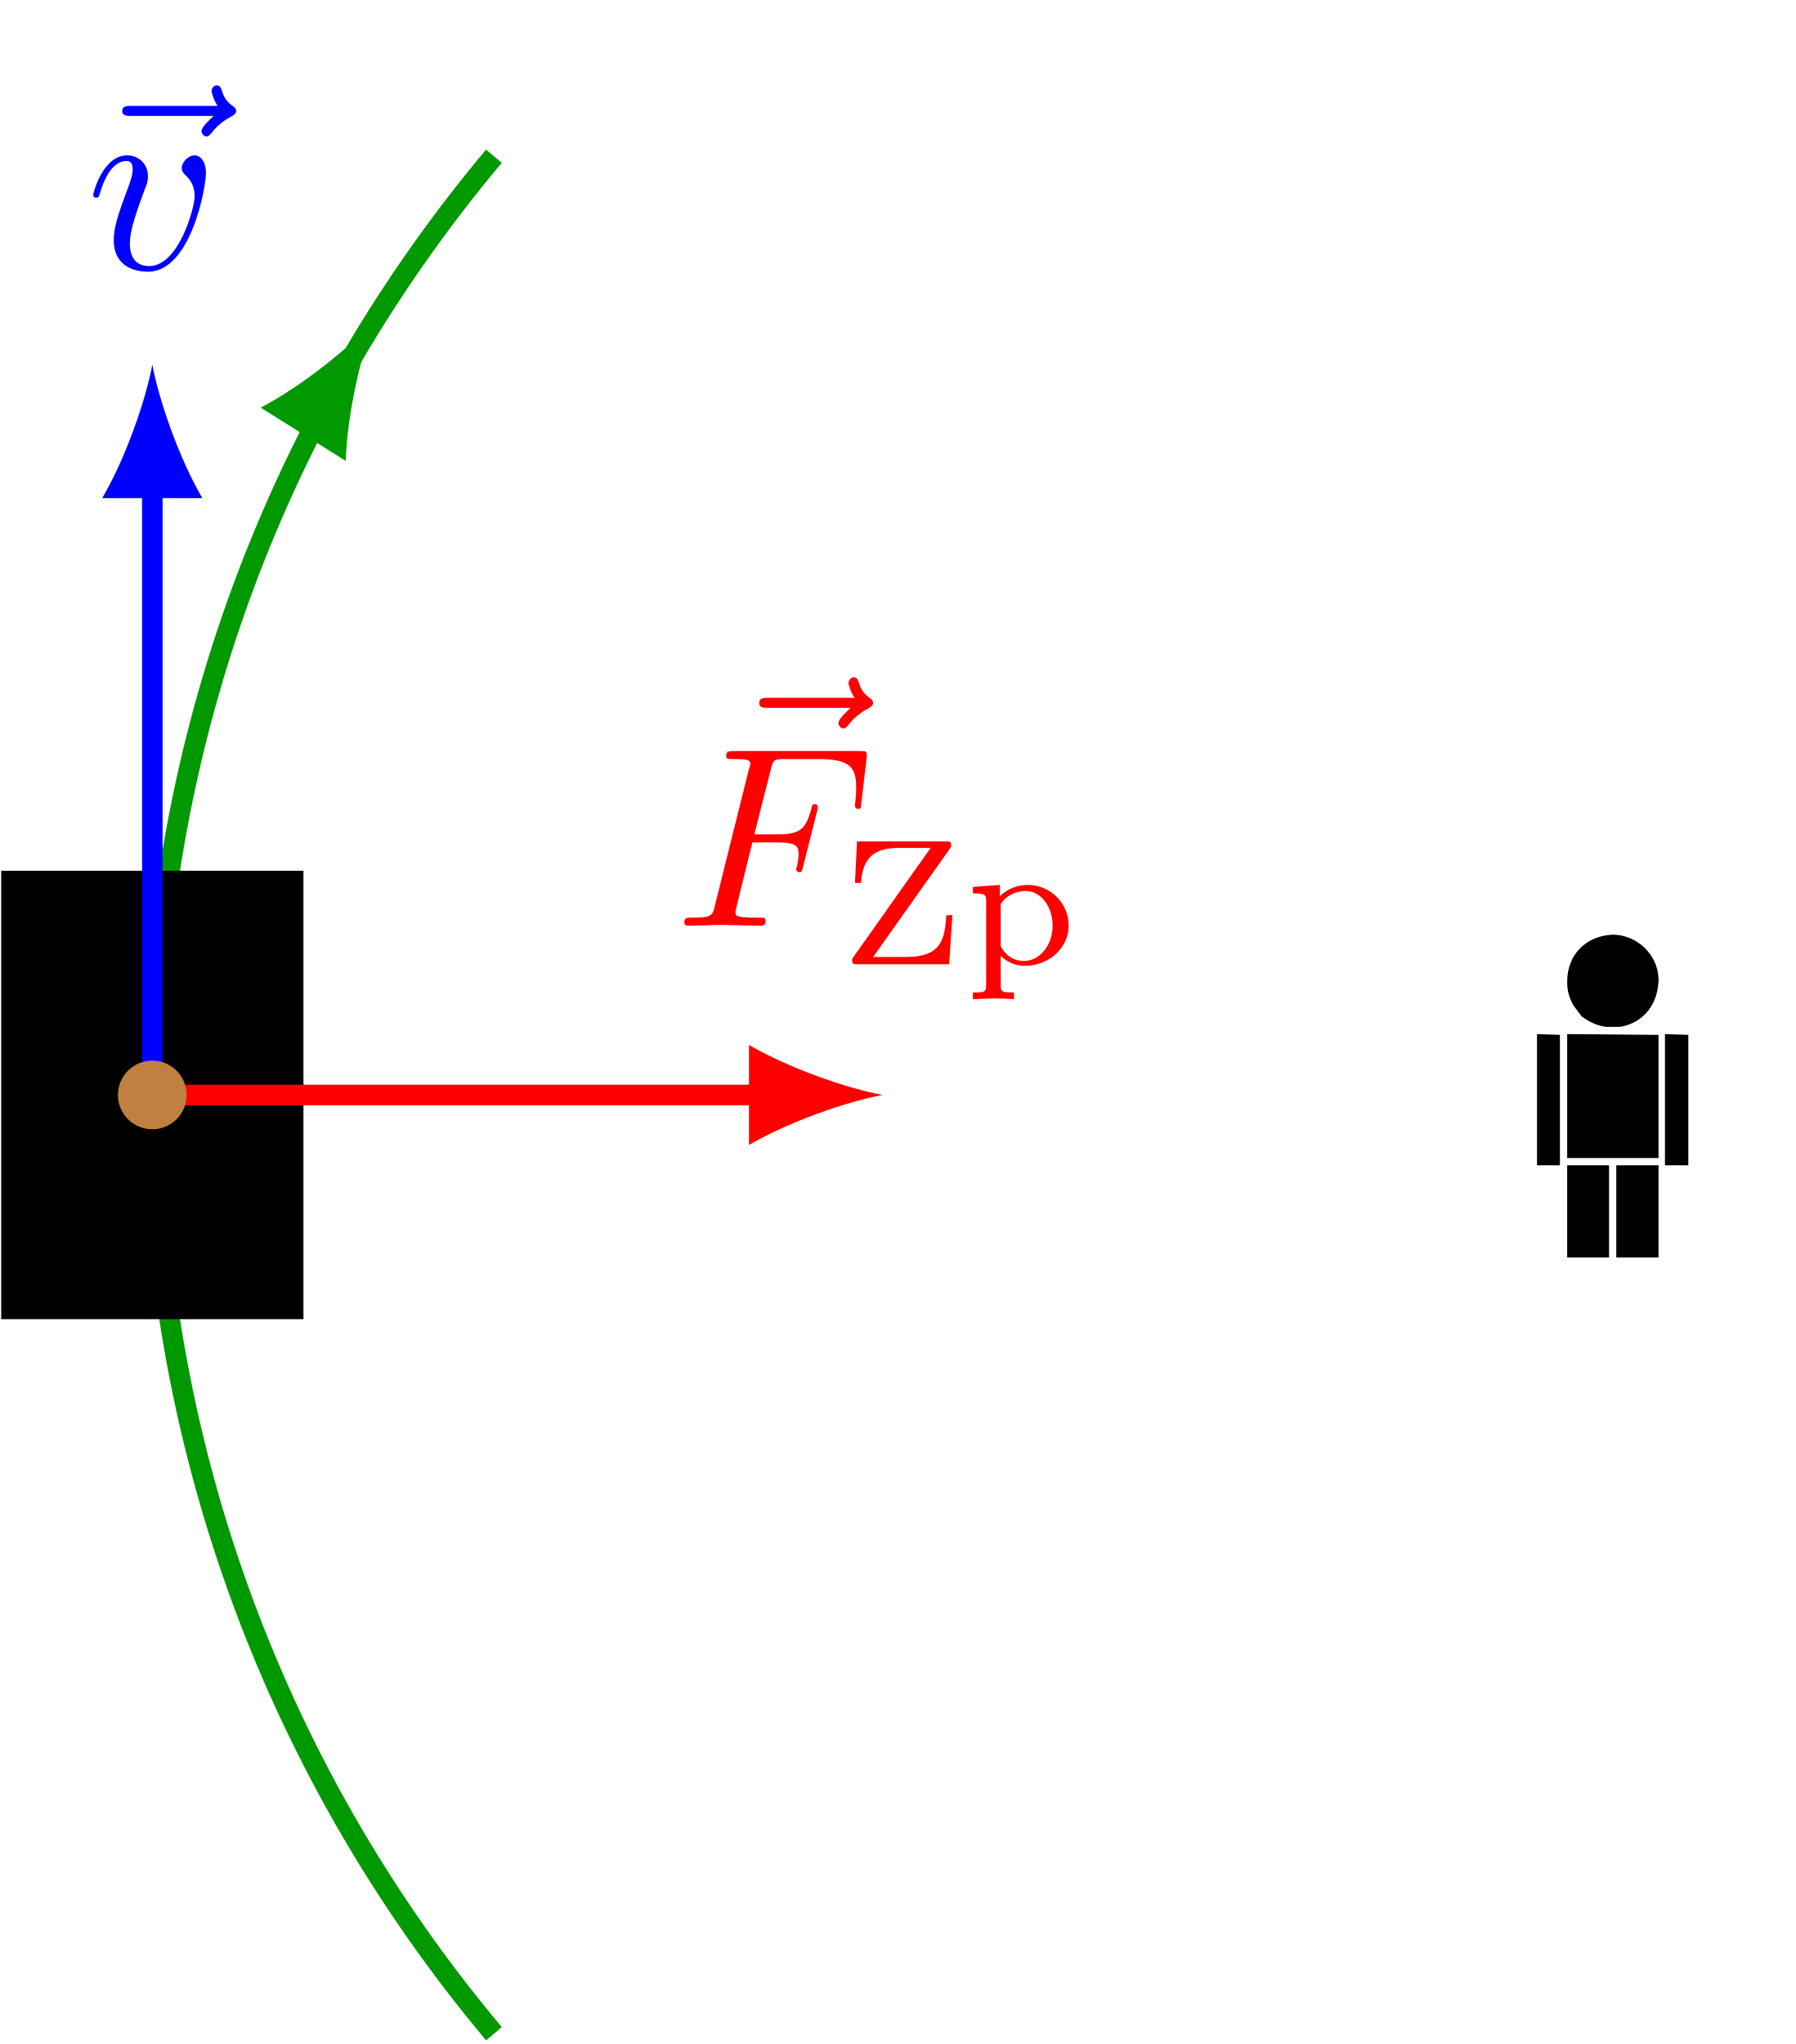
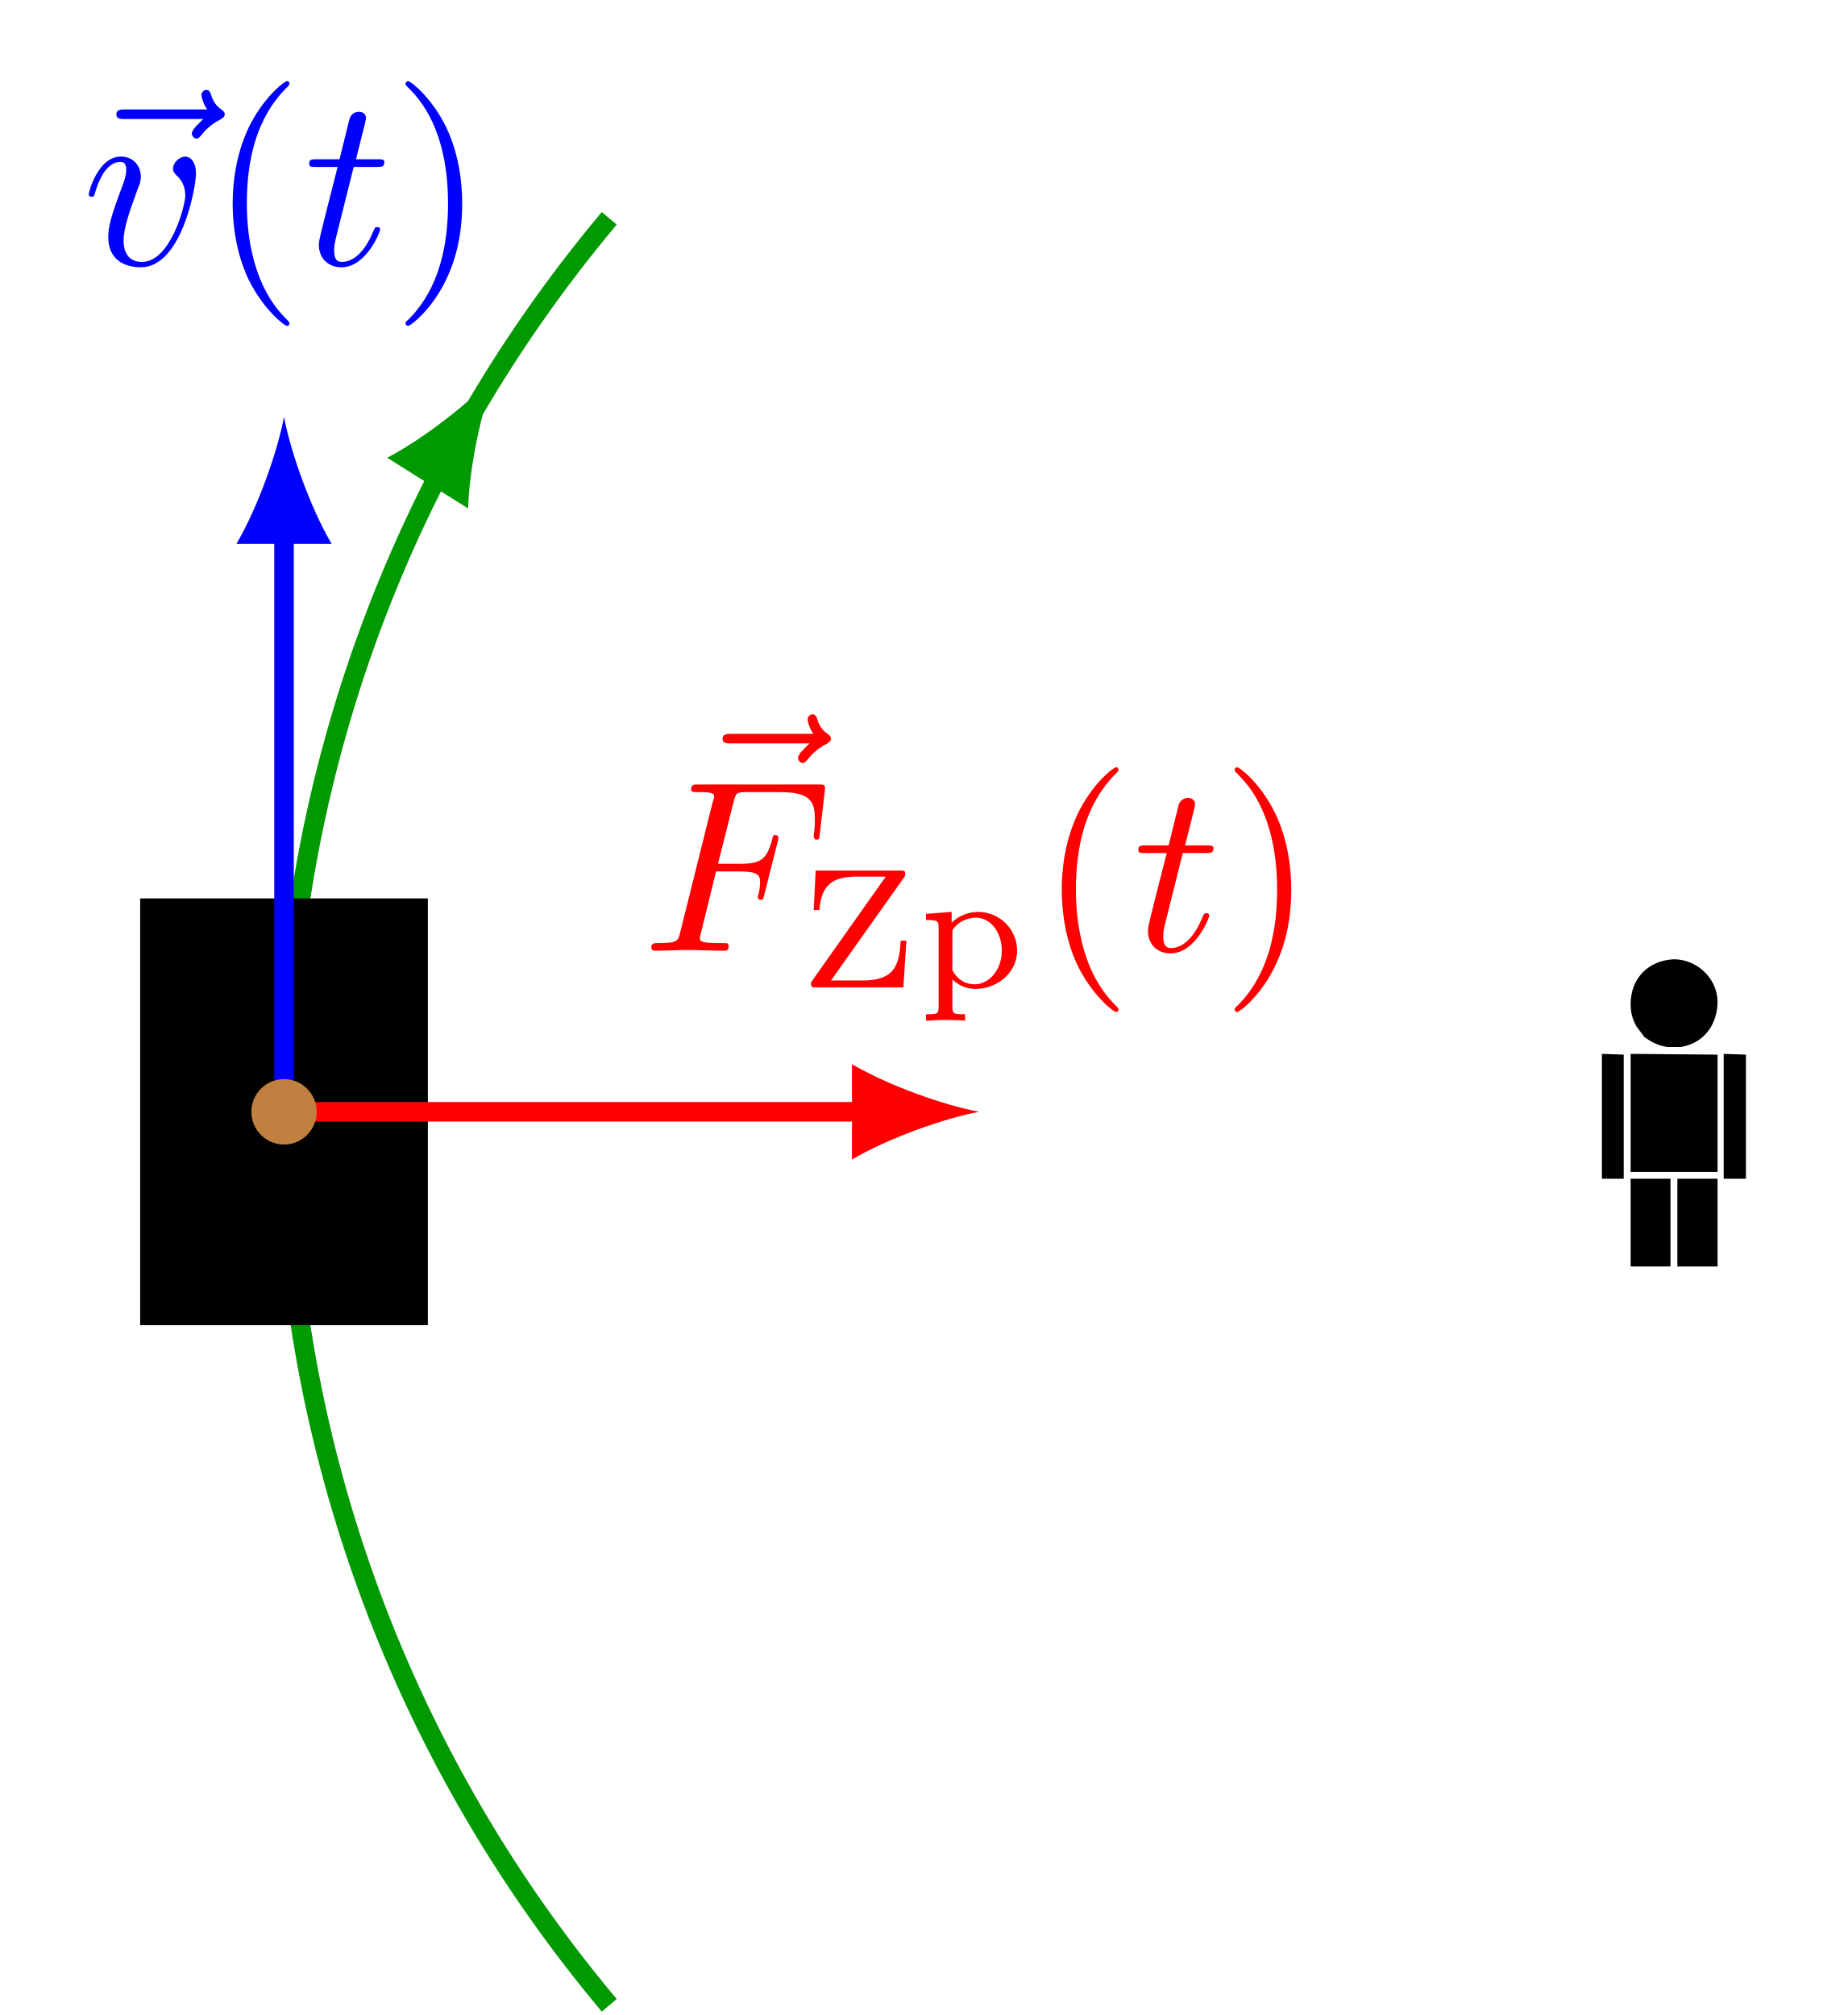
- <svg xmlns="http://www.w3.org/2000/svg" xmlns:xlink="http://www.w3.org/1999/xlink" width="69.706pt" height="79.344pt" viewBox="0 0 69.706 79.344" version="1.1">
+ <svg xmlns="http://www.w3.org/2000/svg" xmlns:xlink="http://www.w3.org/1999/xlink" width="75.379pt" height="82.189pt" viewBox="0 0 75.379 82.189" version="1.1">
  <defs>
    <g>
      <symbol overflow="visible" id="glyph0-0">
        <path style="stroke:none;" d="" />
      </symbol>
      <symbol overflow="visible" id="glyph0-1">
        <path style="stroke:none;" d="M 3.781 -12.531 C 2.734 -12.484 2.016 -11.75 2.016 -10.703 C 2.016 -10.359 2.078 -10.125 2.25 -9.797 L 2.578 -9.359 C 2.875 -9.141 3.172 -9 3.516 -8.953 L 4.062 -8.953 C 4.969 -9.094 5.562 -9.828 5.562 -10.828 C 5.531 -11.781 4.703 -12.531 3.781 -12.531 Z M 0.844 -8.672 L 0.844 -3.578 L 1.734 -3.578 L 1.734 -8.641 Z M 2.016 -8.672 L 2.016 -3.859 L 5.562 -3.859 L 5.562 -8.641 Z M 5.812 -8.672 L 5.812 -3.578 L 6.719 -3.578 L 6.719 -8.641 Z M 2.016 -3.578 L 2.016 0 L 3.641 0 L 3.641 -3.578 Z M 3.922 -3.578 L 3.922 0 L 5.562 0 L 5.562 -3.578 Z M 3.922 -3.578 " />
      </symbol>
      <symbol overflow="visible" id="glyph1-0">
        <path style="stroke:none;" d="" />
      </symbol>
      <symbol overflow="visible" id="glyph1-1">
        <path style="stroke:none;" d="M 5.359 -5.938 C 5.219 -5.797 4.891 -5.516 4.891 -5.344 C 4.891 -5.25 4.984 -5.141 5.078 -5.141 C 5.172 -5.141 5.219 -5.219 5.281 -5.281 C 5.391 -5.422 5.625 -5.703 6.062 -5.922 C 6.125 -5.969 6.234 -6.016 6.234 -6.125 C 6.234 -6.234 6.156 -6.281 6.094 -6.328 C 5.875 -6.484 5.766 -6.656 5.688 -6.891 C 5.656 -6.984 5.625 -7.125 5.484 -7.125 C 5.344 -7.125 5.281 -6.984 5.281 -6.906 C 5.281 -6.859 5.359 -6.547 5.516 -6.328 L 2.156 -6.328 C 2 -6.328 1.812 -6.328 1.812 -6.125 C 1.812 -5.938 2 -5.938 2.156 -5.938 Z M 5.359 -5.938 " />
      </symbol>
      <symbol overflow="visible" id="glyph1-2">
        <path style="stroke:none;" d="M 4.672 -3.703 C 4.672 -4.25 4.406 -4.406 4.234 -4.406 C 3.984 -4.406 3.734 -4.141 3.734 -3.922 C 3.734 -3.797 3.781 -3.734 3.891 -3.625 C 4.109 -3.422 4.234 -3.172 4.234 -2.812 C 4.234 -2.391 3.625 -0.109 2.469 -0.109 C 1.953 -0.109 1.719 -0.453 1.719 -0.984 C 1.719 -1.531 2 -2.266 2.297 -3.094 C 2.375 -3.266 2.422 -3.406 2.422 -3.594 C 2.422 -4.031 2.109 -4.406 1.609 -4.406 C 0.672 -4.406 0.297 -2.953 0.297 -2.875 C 0.297 -2.766 0.391 -2.766 0.406 -2.766 C 0.516 -2.766 0.516 -2.797 0.562 -2.953 C 0.859 -3.953 1.281 -4.188 1.578 -4.188 C 1.656 -4.188 1.828 -4.188 1.828 -3.875 C 1.828 -3.625 1.719 -3.344 1.656 -3.172 C 1.219 -2.016 1.094 -1.562 1.094 -1.125 C 1.094 -0.047 1.969 0.109 2.422 0.109 C 4.094 0.109 4.672 -3.188 4.672 -3.703 Z M 4.672 -3.703 " />
      </symbol>
      <symbol overflow="visible" id="glyph1-3">
+         <path style="stroke:none;" d="M 2.047 -3.984 L 2.984 -3.984 C 3.188 -3.984 3.297 -3.984 3.297 -4.188 C 3.297 -4.297 3.188 -4.297 3.016 -4.297 L 2.141 -4.297 C 2.5 -5.719 2.547 -5.906 2.547 -5.969 C 2.547 -6.141 2.422 -6.234 2.25 -6.234 C 2.219 -6.234 1.938 -6.234 1.859 -5.875 L 1.469 -4.297 L 0.531 -4.297 C 0.328 -4.297 0.234 -4.297 0.234 -4.109 C 0.234 -3.984 0.312 -3.984 0.516 -3.984 L 1.391 -3.984 C 0.672 -1.156 0.625 -0.984 0.625 -0.812 C 0.625 -0.266 1 0.109 1.547 0.109 C 2.562 0.109 3.125 -1.344 3.125 -1.422 C 3.125 -1.531 3.047 -1.531 3.016 -1.531 C 2.922 -1.531 2.906 -1.5 2.859 -1.391 C 2.438 -0.344 1.906 -0.109 1.562 -0.109 C 1.359 -0.109 1.25 -0.234 1.25 -0.562 C 1.25 -0.812 1.281 -0.875 1.312 -1.047 Z M 2.047 -3.984 " />
+       </symbol>
+       <symbol overflow="visible" id="glyph1-4">
        <path style="stroke:none;" d="M 3.016 -3.234 L 3.984 -3.234 C 4.734 -3.234 4.812 -3.078 4.812 -2.797 C 4.812 -2.719 4.812 -2.609 4.75 -2.297 C 4.719 -2.25 4.719 -2.219 4.719 -2.188 C 4.719 -2.109 4.781 -2.078 4.828 -2.078 C 4.938 -2.078 4.938 -2.109 4.984 -2.281 L 5.531 -4.453 C 5.562 -4.562 5.562 -4.578 5.562 -4.609 C 5.562 -4.625 5.547 -4.719 5.438 -4.719 C 5.344 -4.719 5.328 -4.672 5.297 -4.5 C 5.078 -3.734 4.859 -3.547 4 -3.547 L 3.094 -3.547 L 3.734 -6.078 C 3.828 -6.438 3.844 -6.469 4.281 -6.469 L 5.594 -6.469 C 6.812 -6.469 7.047 -6.141 7.047 -5.375 C 7.047 -5.141 7.047 -5.109 7.016 -4.828 C 7 -4.703 7 -4.688 7 -4.656 C 7 -4.609 7.031 -4.531 7.125 -4.531 C 7.234 -4.531 7.234 -4.594 7.25 -4.781 L 7.453 -6.516 C 7.484 -6.781 7.438 -6.781 7.188 -6.781 L 2.297 -6.781 C 2.109 -6.781 2 -6.781 2 -6.578 C 2 -6.469 2.094 -6.469 2.281 -6.469 C 2.656 -6.469 2.938 -6.469 2.938 -6.297 C 2.938 -6.25 2.938 -6.234 2.875 -6.047 L 1.562 -0.781 C 1.469 -0.391 1.453 -0.312 0.656 -0.312 C 0.484 -0.312 0.375 -0.312 0.375 -0.125 C 0.375 0 0.5 0 0.531 0 C 0.812 0 1.562 -0.031 1.844 -0.031 C 2.172 -0.031 3 0 3.328 0 C 3.422 0 3.531 0 3.531 -0.188 C 3.531 -0.266 3.484 -0.297 3.484 -0.297 C 3.453 -0.312 3.422 -0.312 3.203 -0.312 C 2.984 -0.312 2.938 -0.312 2.688 -0.328 C 2.391 -0.359 2.359 -0.406 2.359 -0.531 C 2.359 -0.547 2.359 -0.609 2.406 -0.75 Z M 3.016 -3.234 " />
      </symbol>
      <symbol overflow="visible" id="glyph2-0">
        <path style="stroke:none;" d="" />
      </symbol>
      <symbol overflow="visible" id="glyph2-1">
+         <path style="stroke:none;" d="M 3.297 2.391 C 3.297 2.359 3.297 2.344 3.125 2.172 C 1.891 0.922 1.562 -0.969 1.562 -2.5 C 1.562 -4.234 1.938 -5.969 3.172 -7.203 C 3.297 -7.328 3.297 -7.344 3.297 -7.375 C 3.297 -7.453 3.266 -7.484 3.203 -7.484 C 3.094 -7.484 2.203 -6.797 1.609 -5.531 C 1.109 -4.438 0.984 -3.328 0.984 -2.5 C 0.984 -1.719 1.094 -0.516 1.641 0.625 C 2.25 1.844 3.094 2.5 3.203 2.5 C 3.266 2.5 3.297 2.469 3.297 2.391 Z M 3.297 2.391 " />
+       </symbol>
+       <symbol overflow="visible" id="glyph2-2">
+         <path style="stroke:none;" d="M 2.875 -2.5 C 2.875 -3.266 2.766 -4.469 2.219 -5.609 C 1.625 -6.828 0.766 -7.484 0.672 -7.484 C 0.609 -7.484 0.562 -7.438 0.562 -7.375 C 0.562 -7.344 0.562 -7.328 0.75 -7.141 C 1.734 -6.156 2.297 -4.578 2.297 -2.5 C 2.297 -0.781 1.938 0.969 0.703 2.219 C 0.562 2.344 0.562 2.359 0.562 2.391 C 0.562 2.453 0.609 2.5 0.672 2.5 C 0.766 2.5 1.672 1.812 2.25 0.547 C 2.766 -0.547 2.875 -1.656 2.875 -2.5 Z M 2.875 -2.5 " />
+       </symbol>
+       <symbol overflow="visible" id="glyph3-0">
+         <path style="stroke:none;" d="" />
+       </symbol>
+       <symbol overflow="visible" id="glyph3-1">
        <path style="stroke:none;" d="M 4.266 -4.469 C 4.328 -4.547 4.328 -4.578 4.328 -4.625 C 4.328 -4.766 4.266 -4.766 4.125 -4.766 L 0.672 -4.766 L 0.594 -3.156 L 0.828 -3.156 C 0.891 -4.188 1.391 -4.516 2.312 -4.516 L 3.531 -4.516 L 0.547 -0.297 C 0.484 -0.219 0.484 -0.203 0.484 -0.141 C 0.484 0 0.547 0 0.688 0 L 4.25 0 L 4.375 -1.906 L 4.141 -1.906 C 4.078 -0.969 3.953 -0.281 2.578 -0.281 L 1.297 -0.281 Z M 4.266 -4.469 " />
      </symbol>
-       <symbol overflow="visible" id="glyph2-2">
+       <symbol overflow="visible" id="glyph3-2">
        <path style="stroke:none;" d="M 1.938 1.094 C 1.484 1.094 1.422 1.094 1.422 0.797 L 1.422 -0.328 C 1.453 -0.297 1.781 0.062 2.359 0.062 C 3.281 0.062 4.062 -0.625 4.062 -1.5 C 4.062 -2.359 3.359 -3.078 2.469 -3.078 C 2.078 -3.078 1.672 -2.922 1.391 -2.641 L 1.391 -3.078 L 0.344 -3 L 0.344 -2.75 C 0.828 -2.75 0.859 -2.703 0.859 -2.422 L 0.859 0.797 C 0.859 1.094 0.797 1.094 0.344 1.094 L 0.344 1.359 C 0.359 1.359 0.844 1.328 1.141 1.328 C 1.391 1.328 1.875 1.344 1.938 1.359 Z M 1.422 -2.328 C 1.625 -2.672 2.031 -2.844 2.391 -2.844 C 2.984 -2.844 3.438 -2.234 3.438 -1.5 C 3.438 -0.703 2.906 -0.125 2.328 -0.125 C 1.703 -0.125 1.438 -0.656 1.422 -0.703 Z M 1.422 -2.328 " />
      </symbol>
    </g>
    <clipPath id="clip1">
-       <path d="M 0 0 L 31 0 L 31 79.344 L 0 79.344 Z M 0 0 " />
+       <path d="M 0 0 L 37 0 L 37 82.188 L 0 82.188 Z M 0 0 " />
    </clipPath>
  </defs>
  <g id="surface1">
    <g style="fill:rgb(0%,0%,0%);fill-opacity:1;">
-       <use xlink:href="#glyph0-1" x="58.828" y="48.813" />
+       <use xlink:href="#glyph0-1" x="64.501" y="51.658" />
    </g>
    <g clip-path="url(#clip1)" clip-rule="nonzero">
-       <path style="fill:none;stroke-width:0.797;stroke-linecap:butt;stroke-linejoin:miter;stroke:rgb(0%,59.999%,0%);stroke-opacity:1;stroke-miterlimit:10;" d="M -43.431 -36.441 C -61.111 -15.367 -61.111 15.367 -43.431 36.441 " transform="matrix(1,0,0,-1,62.607,42.504)" />
+       <path style="fill:none;stroke-width:0.797;stroke-linecap:butt;stroke-linejoin:miter;stroke:rgb(0%,59.999%,0%);stroke-opacity:1;stroke-miterlimit:10;" d="M -43.428 -36.444 C -61.112 -15.37 -61.112 15.369 -43.428 36.443 " transform="matrix(1,0,0,-1,68.28,45.349)" />
    </g>
-     <path style=" stroke:none;fill-rule:nonzero;fill:rgb(0%,59.999%,0%);fill-opacity:1;" d="M 14.527 12.457 C 13.57 13.492 11.719 14.988 10.121 15.824 L 13.422 17.891 C 13.48 16.09 14.012 13.766 14.527 12.457 " />
-     <path style="fill-rule:nonzero;fill:rgb(0%,0%,0%);fill-opacity:1;stroke-width:0.399;stroke-linecap:butt;stroke-linejoin:miter;stroke:rgb(0%,0%,0%);stroke-opacity:1;stroke-miterlimit:10;" d="M -62.361 -8.504 L -62.361 8.504 L -51.025 8.504 L -51.025 -8.504 Z M -62.361 -8.504 " transform="matrix(1,0,0,-1,62.607,42.504)" />
-     <path style="fill:none;stroke-width:0.797;stroke-linecap:butt;stroke-linejoin:miter;stroke:rgb(0%,0%,100%);stroke-opacity:1;stroke-miterlimit:10;" d="M -56.693 0 L -56.693 23.684 " transform="matrix(1,0,0,-1,62.607,42.504)" />
-     <path style=" stroke:none;fill-rule:nonzero;fill:rgb(0%,0%,100%);fill-opacity:1;" d="M 5.914 14.156 C 5.656 15.539 4.879 17.785 3.969 19.336 L 7.855 19.336 C 6.949 17.785 6.172 15.539 5.914 14.156 " />
+     <path style=" stroke:none;fill-rule:nonzero;fill:rgb(0%,59.999%,0%);fill-opacity:1;" d="M 20.199 15.301 C 19.246 16.336 17.391 17.832 15.793 18.672 L 19.094 20.738 C 19.152 18.934 19.684 16.613 20.199 15.301 " />
+     <path style="fill-rule:nonzero;fill:rgb(0%,0%,0%);fill-opacity:1;stroke-width:0.399;stroke-linecap:butt;stroke-linejoin:miter;stroke:rgb(0%,0%,0%);stroke-opacity:1;stroke-miterlimit:10;" d="M -62.362 -8.503 L -62.362 8.505 L -51.026 8.505 L -51.026 -8.503 Z M -62.362 -8.503 " transform="matrix(1,0,0,-1,68.28,45.349)" />
+     <path style="fill:none;stroke-width:0.797;stroke-linecap:butt;stroke-linejoin:miter;stroke:rgb(0%,0%,100%);stroke-opacity:1;stroke-miterlimit:10;" d="M -56.694 0.001 L -56.694 23.685 " transform="matrix(1,0,0,-1,68.28,45.349)" />
+     <path style=" stroke:none;fill-rule:nonzero;fill:rgb(0%,0%,100%);fill-opacity:1;" d="M 11.586 17.004 C 11.328 18.383 10.551 20.629 9.645 22.184 L 13.527 22.184 C 12.621 20.629 11.844 18.383 11.586 17.004 " />
    <g style="fill:rgb(0%,0%,100%);fill-opacity:1;">
-       <use xlink:href="#glyph1-1" x="2.934" y="10.438" />
+       <use xlink:href="#glyph1-1" x="2.934" y="10.793" />
    </g>
    <g style="fill:rgb(0%,0%,100%);fill-opacity:1;">
-       <use xlink:href="#glyph1-2" x="3.323" y="10.438" />
+       <use xlink:href="#glyph1-2" x="3.323" y="10.793" />
    </g>
-     <path style="fill:none;stroke-width:0.797;stroke-linecap:butt;stroke-linejoin:miter;stroke:rgb(100%,0%,0%);stroke-opacity:1;stroke-miterlimit:10;" d="M -56.693 0 L -33.009 0 " transform="matrix(1,0,0,-1,62.607,42.504)" />
-     <path style=" stroke:none;fill-rule:nonzero;fill:rgb(100%,0%,0%);fill-opacity:1;" d="M 34.262 42.504 C 32.879 42.246 30.633 41.469 29.078 40.562 L 29.078 44.445 C 30.633 43.539 32.879 42.762 34.262 42.504 " />
+     <g style="fill:rgb(0%,0%,100%);fill-opacity:1;">
+       <use xlink:href="#glyph2-1" x="8.507" y="10.793" />
+     </g>
+     <g style="fill:rgb(0%,0%,100%);fill-opacity:1;">
+       <use xlink:href="#glyph1-3" x="12.381" y="10.793" />
+     </g>
+     <g style="fill:rgb(0%,0%,100%);fill-opacity:1;">
+       <use xlink:href="#glyph2-2" x="15.979" y="10.793" />
+     </g>
+     <path style="fill:none;stroke-width:0.797;stroke-linecap:butt;stroke-linejoin:miter;stroke:rgb(100%,0%,0%);stroke-opacity:1;stroke-miterlimit:10;" d="M -56.694 0.001 L -33.01 0.001 " transform="matrix(1,0,0,-1,68.28,45.349)" />
+     <path style=" stroke:none;fill-rule:nonzero;fill:rgb(100%,0%,0%);fill-opacity:1;" d="M 39.934 45.348 C 38.551 45.09 36.309 44.312 34.754 43.406 L 34.754 47.293 C 36.309 46.387 38.551 45.609 39.934 45.348 " />
    <g style="fill:rgb(100%,0%,0%);fill-opacity:1;">
-       <use xlink:href="#glyph1-1" x="27.662" y="33.416" />
+       <use xlink:href="#glyph1-1" x="27.662" y="36.261" />
    </g>
    <g style="fill:rgb(100%,0%,0%);fill-opacity:1;">
-       <use xlink:href="#glyph1-3" x="26.193" y="35.934" />
+       <use xlink:href="#glyph1-4" x="26.193" y="38.779" />
    </g>
    <g style="fill:rgb(100%,0%,0%);fill-opacity:1;">
-       <use xlink:href="#glyph2-1" x="32.6" y="37.429" />
-       <use xlink:href="#glyph2-2" x="37.429" y="37.429" />
+       <use xlink:href="#glyph3-1" x="32.6" y="40.274" />
+       <use xlink:href="#glyph3-2" x="37.429" y="40.274" />
    </g>
-     <path style="fill-rule:nonzero;fill:rgb(75%,50%,25%);fill-opacity:1;stroke-width:0.399;stroke-linecap:butt;stroke-linejoin:miter;stroke:rgb(75%,50%,25%);stroke-opacity:1;stroke-miterlimit:10;" d="M -55.56 0 C -55.56 0.625 -56.068 1.133 -56.693 1.133 C -57.322 1.133 -57.83 0.625 -57.83 0 C -57.83 -0.625 -57.322 -1.133 -56.693 -1.133 C -56.068 -1.133 -55.56 -0.625 -55.56 0 Z M -55.56 0 " transform="matrix(1,0,0,-1,62.607,42.504)" />
+     <g style="fill:rgb(100%,0%,0%);fill-opacity:1;">
+       <use xlink:href="#glyph2-1" x="42.327" y="38.779" />
+     </g>
+     <g style="fill:rgb(100%,0%,0%);fill-opacity:1;">
+       <use xlink:href="#glyph1-3" x="46.202" y="38.779" />
+     </g>
+     <g style="fill:rgb(100%,0%,0%);fill-opacity:1;">
+       <use xlink:href="#glyph2-2" x="49.799" y="38.779" />
+     </g>
+     <path style="fill-rule:nonzero;fill:rgb(75%,50%,25%);fill-opacity:1;stroke-width:0.399;stroke-linecap:butt;stroke-linejoin:miter;stroke:rgb(75%,50%,25%);stroke-opacity:1;stroke-miterlimit:10;" d="M -55.561 0.001 C -55.561 0.626 -56.069 1.134 -56.694 1.134 C -57.319 1.134 -57.827 0.626 -57.827 0.001 C -57.827 -0.628 -57.319 -1.135 -56.694 -1.135 C -56.069 -1.135 -55.561 -0.628 -55.561 0.001 Z M -55.561 0.001 " transform="matrix(1,0,0,-1,68.28,45.349)" />
  </g>
</svg>
